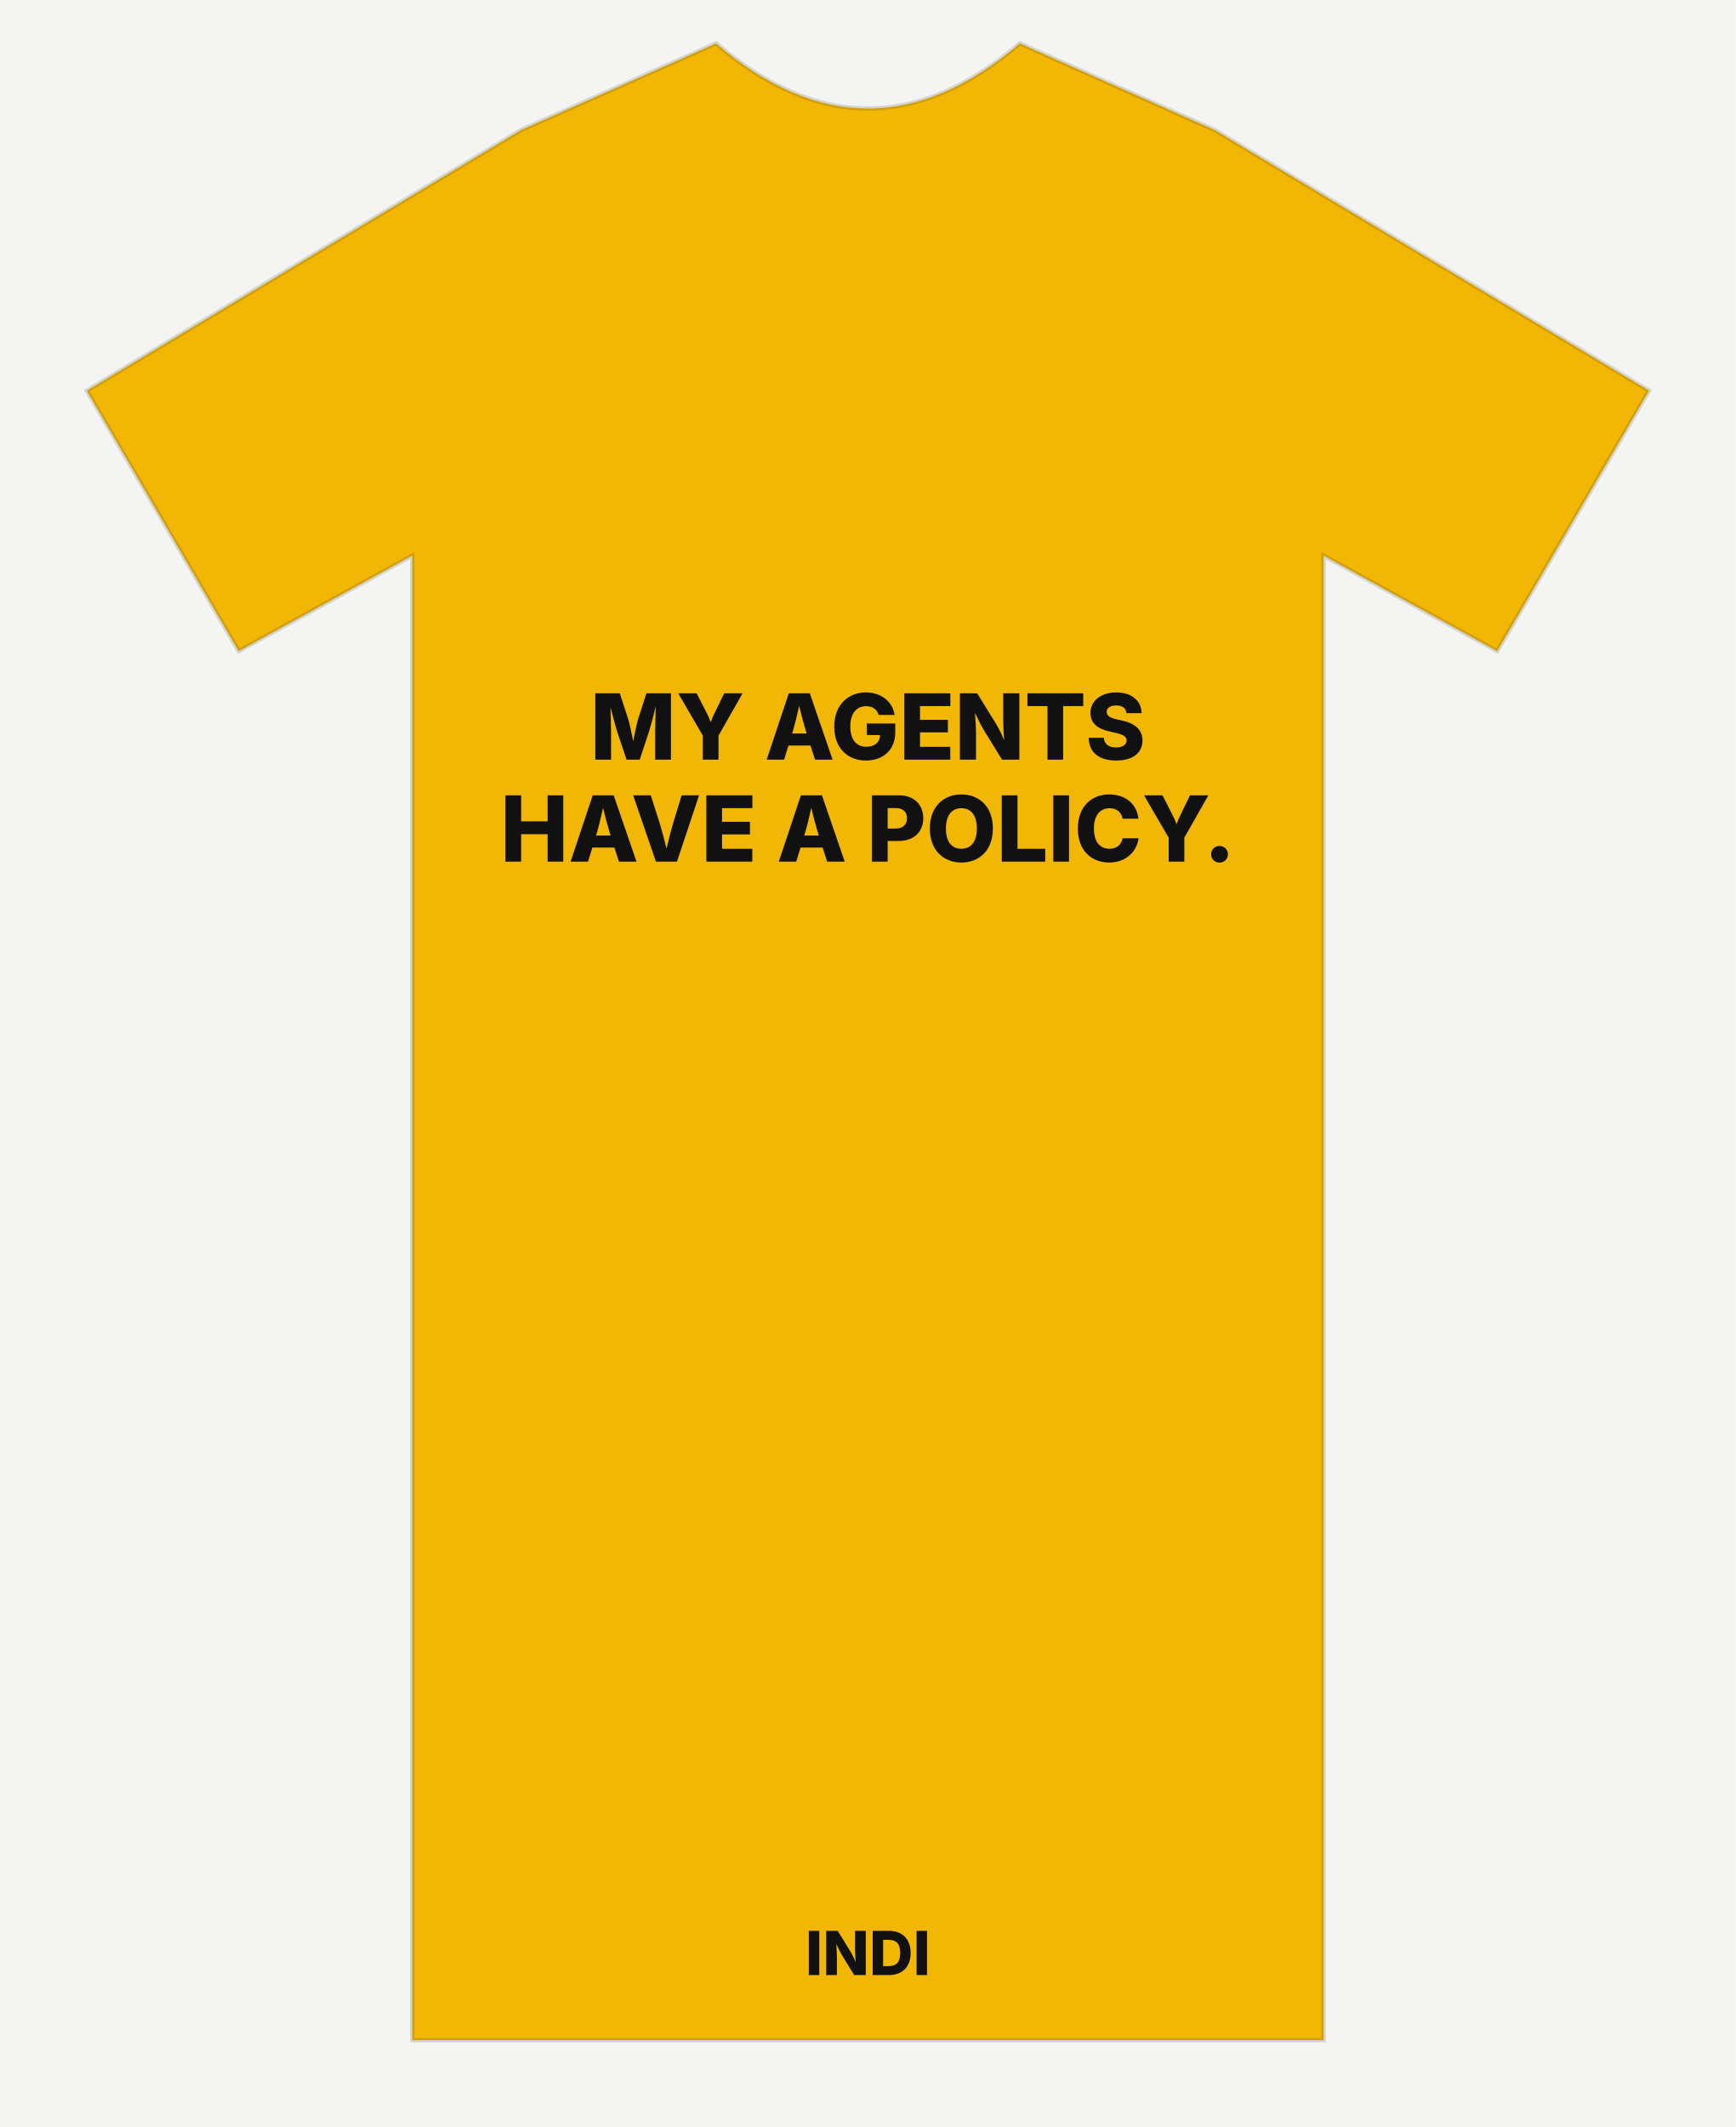
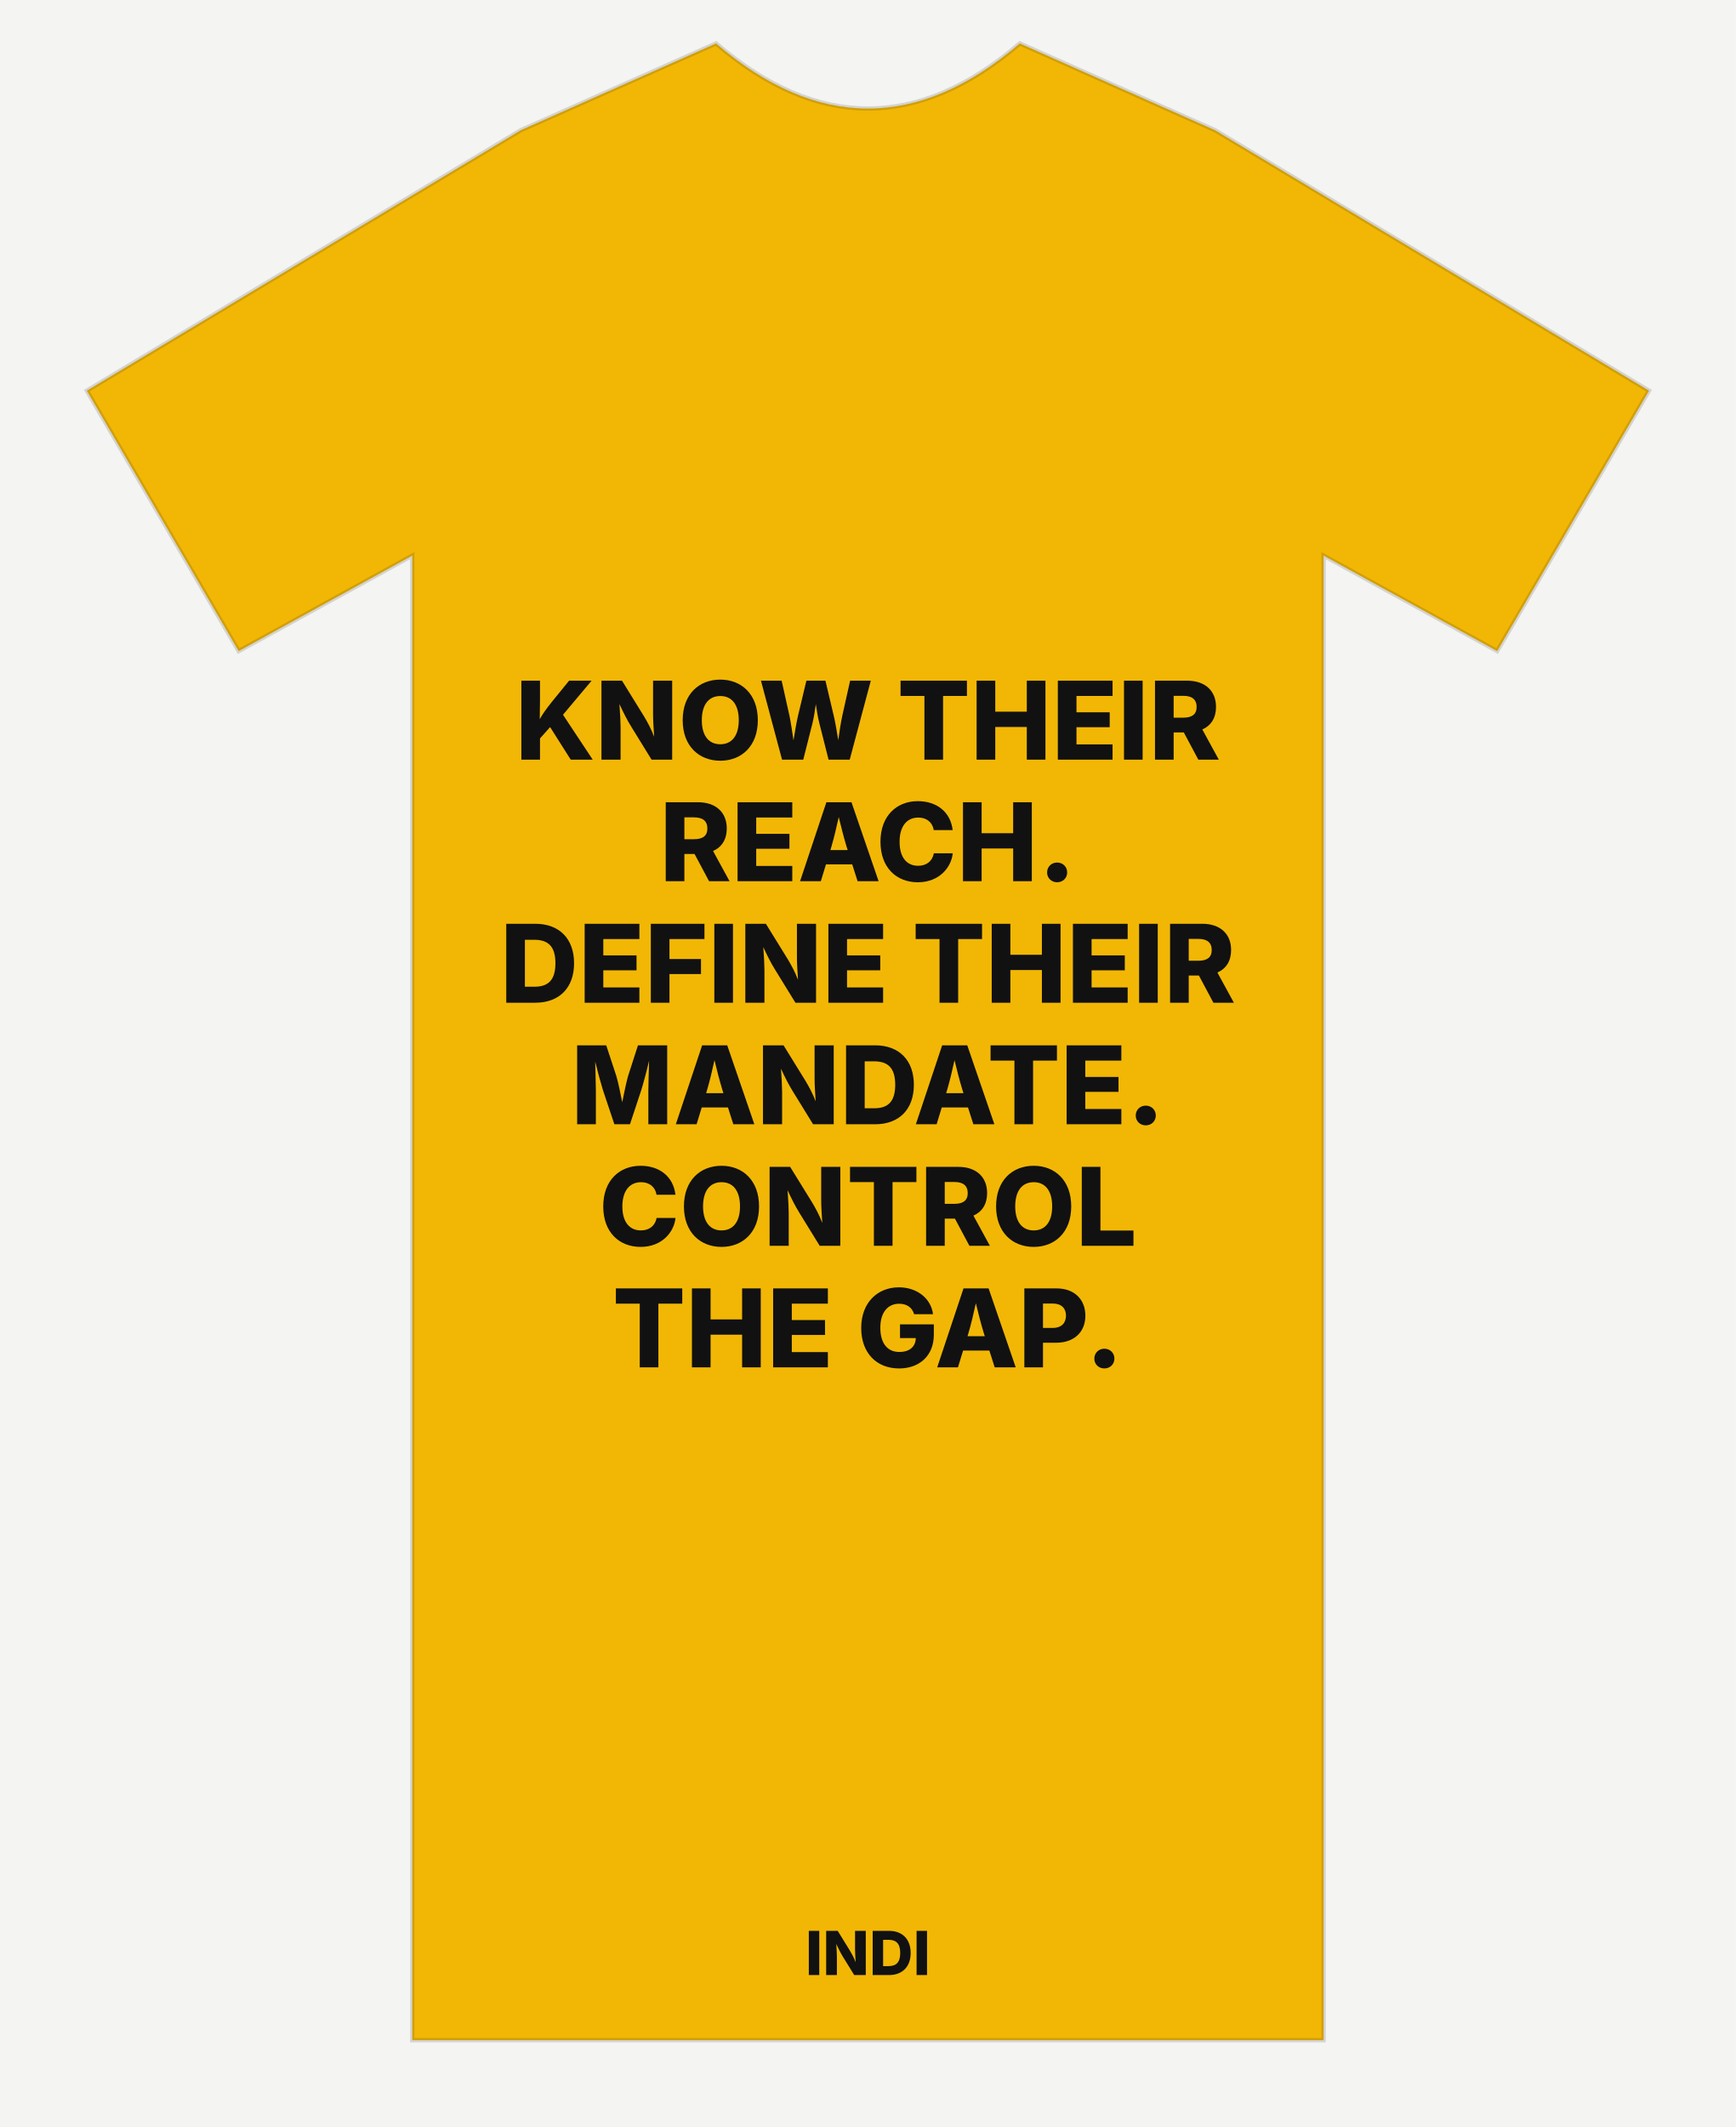
<svg xmlns="http://www.w3.org/2000/svg" viewBox="0 0 400 490" width="400" height="490">
  <rect width="400" height="490" fill="#f4f4f2" />
  <path d="M120,30 L165,10 Q200,40 235,10 L280,30 L380,90 L345,150 L305,128 L305,470 L95,470 L95,128 L55,150 L20,90 Z" fill="#f2b705" stroke="#0002" />
-   <text x="200" y="175.0" font-family="Inter, 'Helvetica Neue', Arial, sans-serif" font-size="21" font-weight="800" fill="#111111" text-anchor="middle">MY AGENTS</text>
-   <text x="200" y="198.5" font-family="Inter, 'Helvetica Neue', Arial, sans-serif" font-size="21" font-weight="800" fill="#111111" text-anchor="middle">HAVE A POLICY.</text>
+   <text x="200" y="175.0" font-family="Inter, 'Helvetica Neue', Arial, sans-serif" font-size="25" font-weight="800" fill="#111111" text-anchor="middle">KNOW THEIR</text>
+   <text x="200" y="203.0" font-family="Inter, 'Helvetica Neue', Arial, sans-serif" font-size="25" font-weight="800" fill="#111111" text-anchor="middle">REACH.</text>
+   <text x="200" y="231.0" font-family="Inter, 'Helvetica Neue', Arial, sans-serif" font-size="25" font-weight="800" fill="#111111" text-anchor="middle">DEFINE THEIR</text>
+   <text x="200" y="259.0" font-family="Inter, 'Helvetica Neue', Arial, sans-serif" font-size="25" font-weight="800" fill="#111111" text-anchor="middle">MANDATE.</text>
+   <text x="200" y="287.0" font-family="Inter, 'Helvetica Neue', Arial, sans-serif" font-size="25" font-weight="800" fill="#111111" text-anchor="middle">CONTROL</text>
+   <text x="200" y="315.0" font-family="Inter, 'Helvetica Neue', Arial, sans-serif" font-size="25" font-weight="800" fill="#111111" text-anchor="middle">THE GAP.</text>
  <text x="200" y="455.0" font-family="Inter, 'Helvetica Neue', Arial, sans-serif" font-size="14" font-weight="800" fill="#111111" text-anchor="middle">INDI</text>
</svg>
